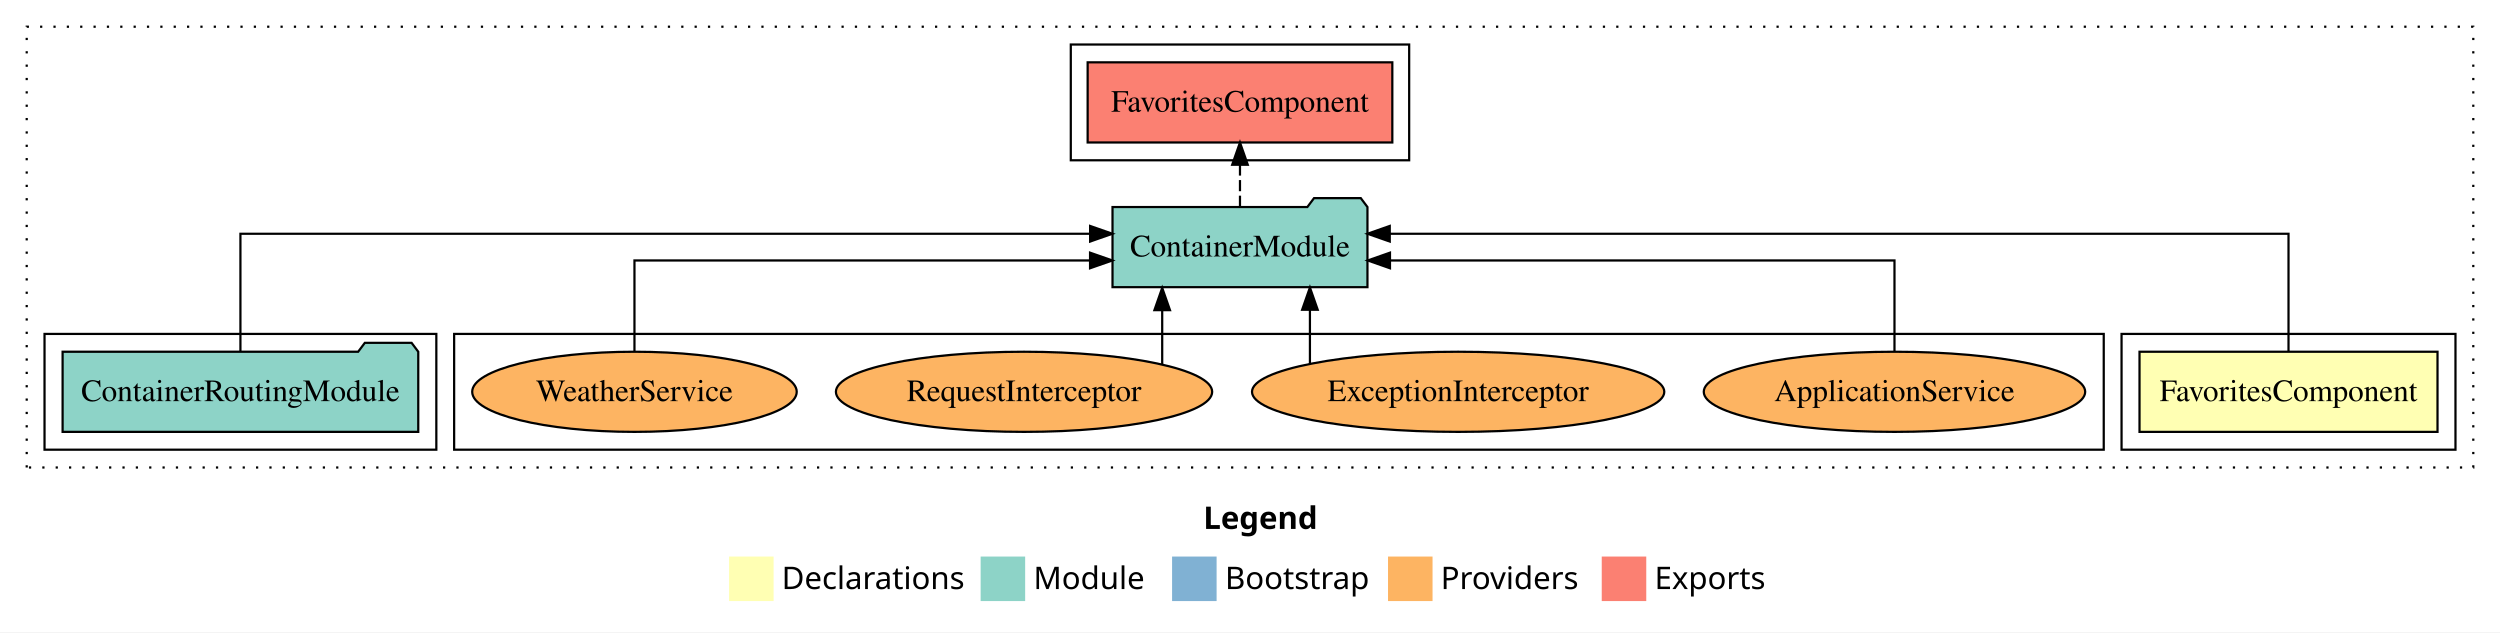
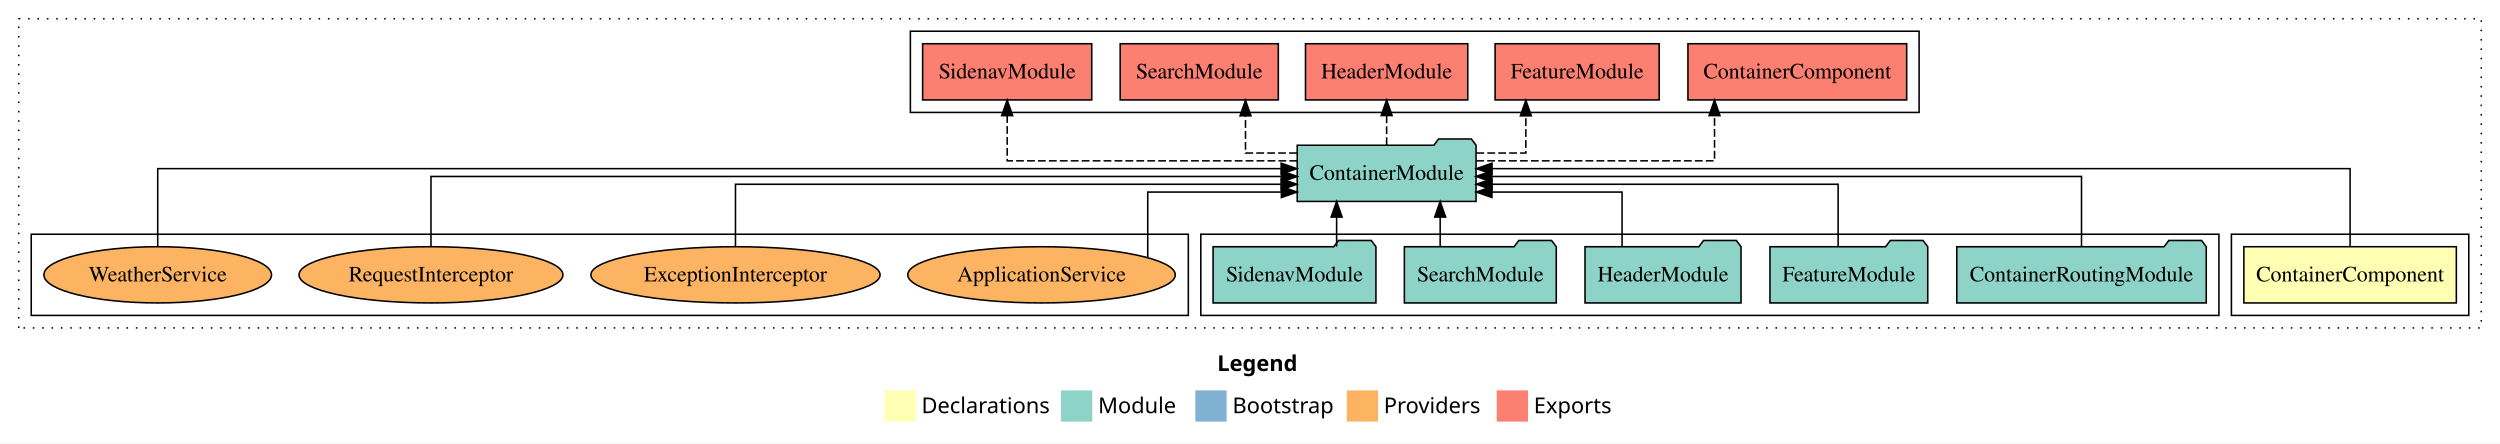
- <svg xmlns="http://www.w3.org/2000/svg" width="1123pt" height="284pt" viewBox="0.00 0.00 1123.00 284.00">
+ <svg xmlns="http://www.w3.org/2000/svg" width="1601pt" height="284pt" viewBox="0.00 0.00 1601.00 284.00">
  <g id="graph0" class="graph" transform="scale(1 1) rotate(0) translate(4 280)">
-     <polygon fill="white" stroke="transparent" points="-4,4 -4,-280 1119,-280 1119,4 -4,4" />
-     <text text-anchor="start" x="536.51" y="-42.4" font-family="sans-serif" font-weight="bold" font-size="14.00">Legend</text>
-     <polygon fill="#ffffb3" stroke="transparent" points="323.5,-10 323.5,-30 343.5,-30 343.5,-10 323.5,-10" />
-     <text text-anchor="start" x="347.13" y="-15.4" font-family="sans-serif" font-size="14.00">  Declarations</text>
-     <polygon fill="#8dd3c7" stroke="transparent" points="436.5,-10 436.5,-30 456.5,-30 456.5,-10 436.5,-10" />
-     <text text-anchor="start" x="460.23" y="-15.4" font-family="sans-serif" font-size="14.00">  Module</text>
-     <polygon fill="#80b1d3" stroke="transparent" points="522.5,-10 522.5,-30 542.5,-30 542.5,-10 522.5,-10" />
-     <text text-anchor="start" x="546.28" y="-15.4" font-family="sans-serif" font-size="14.00">  Bootstrap</text>
-     <polygon fill="#fdb462" stroke="transparent" points="619.5,-10 619.5,-30 639.5,-30 639.5,-10 619.5,-10" />
-     <text text-anchor="start" x="643.17" y="-15.4" font-family="sans-serif" font-size="14.00">  Providers</text>
-     <polygon fill="#fb8072" stroke="transparent" points="715.5,-10 715.5,-30 735.5,-30 735.5,-10 715.5,-10" />
-     <text text-anchor="start" x="739.23" y="-15.4" font-family="sans-serif" font-size="14.00">  Exports</text>
+     <polygon fill="white" stroke="transparent" points="-4,4 -4,-280 1597,-280 1597,4 -4,4" />
+     <text text-anchor="start" x="775.51" y="-42.4" font-family="sans-serif" font-weight="bold" font-size="14.00">Legend</text>
+     <polygon fill="#ffffb3" stroke="transparent" points="562.5,-10 562.5,-30 582.5,-30 582.5,-10 562.5,-10" />
+     <text text-anchor="start" x="586.13" y="-15.4" font-family="sans-serif" font-size="14.00">  Declarations</text>
+     <polygon fill="#8dd3c7" stroke="transparent" points="675.5,-10 675.5,-30 695.5,-30 695.5,-10 675.5,-10" />
+     <text text-anchor="start" x="699.23" y="-15.4" font-family="sans-serif" font-size="14.00">  Module</text>
+     <polygon fill="#80b1d3" stroke="transparent" points="761.5,-10 761.5,-30 781.5,-30 781.5,-10 761.5,-10" />
+     <text text-anchor="start" x="785.28" y="-15.4" font-family="sans-serif" font-size="14.00">  Bootstrap</text>
+     <polygon fill="#fdb462" stroke="transparent" points="858.5,-10 858.5,-30 878.5,-30 878.5,-10 858.5,-10" />
+     <text text-anchor="start" x="882.17" y="-15.4" font-family="sans-serif" font-size="14.00">  Providers</text>
+     <polygon fill="#fb8072" stroke="transparent" points="954.5,-10 954.5,-30 974.5,-30 974.5,-10 954.5,-10" />
+     <text text-anchor="start" x="978.23" y="-15.4" font-family="sans-serif" font-size="14.00">  Exports</text>
    <g id="clust1" class="cluster">
-       <polygon fill="none" stroke="black" stroke-dasharray="1,5" points="8,-70 8,-268 1107,-268 1107,-70 8,-70" />
+       <polygon fill="none" stroke="black" stroke-dasharray="1,5" points="8,-70 8,-268 1585,-268 1585,-70 8,-70" />
    </g>
    <g id="clust2" class="cluster">
-       <polygon fill="none" stroke="black" points="949,-78 949,-130 1099,-130 1099,-78 949,-78" />
+       <polygon fill="none" stroke="black" points="1425,-78 1425,-130 1577,-130 1577,-78 1425,-78" />
+     </g>
+     <g id="clust4" class="cluster">
+       <polygon fill="none" stroke="black" points="765,-78 765,-130 1417,-130 1417,-78 765,-78" />
+     </g>
+     <g id="clust5" class="cluster">
+       <polygon fill="none" stroke="black" points="579,-208 579,-260 1225,-260 1225,-208 579,-208" />
    </g>
    <g id="clust7" class="cluster">
-       <polygon fill="none" stroke="black" points="200,-78 200,-130 941,-130 941,-78 200,-78" />
-     </g>
-     <g id="clust5" class="cluster">
-       <polygon fill="none" stroke="black" points="477,-208 477,-260 629,-260 629,-208 477,-208" />
-     </g>
-     <g id="clust4" class="cluster">
-       <polygon fill="none" stroke="black" points="16,-78 16,-130 192,-130 192,-78 16,-78" />
+       <polygon fill="none" stroke="black" points="16,-78 16,-130 757,-130 757,-78 16,-78" />
    </g>
    <g id="node1" class="node">
-       <polygon fill="#ffffb3" stroke="black" points="1090.93,-122 957.07,-122 957.07,-86 1090.93,-86 1090.93,-122" />
-       <text text-anchor="middle" x="1024" y="-99.8" font-family="Times,serif" font-size="14.00">FavoritesComponent</text>
+       <polygon fill="#ffffb3" stroke="black" points="1569.04,-122 1432.96,-122 1432.96,-86 1569.04,-86 1569.04,-122" />
+       <text text-anchor="middle" x="1501" y="-99.8" font-family="Times,serif" font-size="14.00">ContainerComponent</text>
    </g>
    <g id="node2" class="node">
-       <polygon fill="#8dd3c7" stroke="black" points="610.26,-187 607.26,-191 586.26,-191 583.26,-187 495.74,-187 495.74,-151 610.26,-151 610.26,-187" />
-       <text text-anchor="middle" x="553" y="-164.8" font-family="Times,serif" font-size="14.00">ContainerModule</text>
+       <polygon fill="#8dd3c7" stroke="black" points="941.26,-187 938.26,-191 917.26,-191 914.26,-187 826.74,-187 826.74,-151 941.26,-151 941.26,-187" />
+       <text text-anchor="middle" x="884" y="-164.8" font-family="Times,serif" font-size="14.00">ContainerModule</text>
    </g>
    <g id="edge1" class="edge">
-       <path fill="none" stroke="black" d="M1024,-122.28C1024,-143.32 1024,-175 1024,-175 1024,-175 620.28,-175 620.28,-175" />
-       <polygon fill="black" stroke="black" points="620.28,-171.5 610.28,-175 620.28,-178.5 620.28,-171.5" />
+       <path fill="none" stroke="black" d="M1501,-122.22C1501,-142.37 1501,-172 1501,-172 1501,-172 951.49,-172 951.49,-172" />
+       <polygon fill="black" stroke="black" points="951.49,-168.5 941.49,-172 951.49,-175.5 951.49,-168.5" />
+     </g>
+     <g id="node8" class="node">
+       <polygon fill="#fb8072" stroke="black" points="1217.04,-252 1076.96,-252 1076.96,-216 1217.04,-216 1217.04,-252" />
+       <text text-anchor="middle" x="1147" y="-229.8" font-family="Times,serif" font-size="14.00">ContainerComponent </text>
+     </g>
+     <g id="edge7" class="edge">
+       <path fill="none" stroke="black" stroke-dasharray="5,2" d="M941.38,-177C1003.55,-177 1093.98,-177 1093.98,-177 1093.98,-177 1093.98,-205.96 1093.98,-205.96" />
+       <polygon fill="black" stroke="black" points="1090.48,-205.96 1093.98,-215.96 1097.48,-205.96 1090.48,-205.96" />
+     </g>
+     <g id="node9" class="node">
+       <polygon fill="#fb8072" stroke="black" points="1058.53,-252 953.47,-252 953.47,-216 1058.53,-216 1058.53,-252" />
+       <text text-anchor="middle" x="1006" y="-229.8" font-family="Times,serif" font-size="14.00">FeatureModule </text>
+     </g>
+     <g id="edge8" class="edge">
+       <path fill="none" stroke="black" stroke-dasharray="5,2" d="M941.47,-182C958.72,-182 973.15,-182 973.15,-182 973.15,-182 973.15,-205.81 973.15,-205.81" />
+       <polygon fill="black" stroke="black" points="969.65,-205.81 973.15,-215.81 976.65,-205.81 969.65,-205.81" />
+     </g>
+     <g id="node10" class="node">
+       <polygon fill="#fb8072" stroke="black" points="935.96,-252 832.04,-252 832.04,-216 935.96,-216 935.96,-252" />
+       <text text-anchor="middle" x="884" y="-229.8" font-family="Times,serif" font-size="14.00">HeaderModule </text>
+     </g>
+     <g id="edge9" class="edge">
+       <path fill="none" stroke="black" stroke-dasharray="5,2" d="M884,-187.11C884,-187.11 884,-205.99 884,-205.99" />
+       <polygon fill="black" stroke="black" points="880.5,-205.99 884,-215.99 887.5,-205.99 880.5,-205.99" />
+     </g>
+     <g id="node11" class="node">
+       <polygon fill="#fb8072" stroke="black" points="814.64,-252 713.36,-252 713.36,-216 814.64,-216 814.64,-252" />
+       <text text-anchor="middle" x="764" y="-229.8" font-family="Times,serif" font-size="14.00">SearchModule </text>
+     </g>
+     <g id="edge10" class="edge">
+       <path fill="none" stroke="black" stroke-dasharray="5,2" d="M826.51,-182C808.68,-182 793.62,-182 793.62,-182 793.62,-182 793.62,-205.81 793.62,-205.81" />
+       <polygon fill="black" stroke="black" points="790.12,-205.81 793.62,-215.81 797.12,-205.81 790.12,-205.81" />
+     </g>
+     <g id="node12" class="node">
+       <polygon fill="#fb8072" stroke="black" points="695.15,-252 586.85,-252 586.85,-216 695.15,-216 695.15,-252" />
+       <text text-anchor="middle" x="641" y="-229.8" font-family="Times,serif" font-size="14.00">SidenavModule </text>
+     </g>
+     <g id="edge11" class="edge">
+       <path fill="none" stroke="black" stroke-dasharray="5,2" d="M826.72,-177C754.88,-177 641,-177 641,-177 641,-177 641,-205.96 641,-205.96" />
+       <polygon fill="black" stroke="black" points="637.5,-205.96 641,-215.96 644.5,-205.96 637.5,-205.96" />
+     </g>
+     <g id="node3" class="node">
+       <polygon fill="#8dd3c7" stroke="black" points="1408.88,-122 1405.88,-126 1384.88,-126 1381.88,-122 1249.12,-122 1249.12,-86 1408.88,-86 1408.88,-122" />
+       <text text-anchor="middle" x="1329" y="-99.8" font-family="Times,serif" font-size="14.00">ContainerRoutingModule</text>
+     </g>
+     <g id="edge2" class="edge">
+       <path fill="none" stroke="black" d="M1329,-122.22C1329,-140.83 1329,-167 1329,-167 1329,-167 951.26,-167 951.26,-167" />
+       <polygon fill="black" stroke="black" points="951.26,-163.5 941.26,-167 951.26,-170.5 951.26,-163.5" />
    </g>
    <g id="node4" class="node">
-       <polygon fill="#fb8072" stroke="black" points="621.43,-252 484.57,-252 484.57,-216 621.43,-216 621.43,-252" />
-       <text text-anchor="middle" x="553" y="-229.8" font-family="Times,serif" font-size="14.00">FavoritesComponent </text>
+       <polygon fill="#8dd3c7" stroke="black" points="1230.53,-122 1227.53,-126 1206.53,-126 1203.53,-122 1129.47,-122 1129.47,-86 1230.53,-86 1230.53,-122" />
+       <text text-anchor="middle" x="1180" y="-99.8" font-family="Times,serif" font-size="14.00">FeatureModule</text>
    </g>
    <g id="edge3" class="edge">
-       <path fill="none" stroke="black" stroke-dasharray="5,2" d="M553,-187.11C553,-187.11 553,-205.99 553,-205.99" />
-       <polygon fill="black" stroke="black" points="549.5,-205.99 553,-215.99 556.5,-205.99 549.5,-205.99" />
-     </g>
-     <g id="node3" class="node">
-       <polygon fill="#8dd3c7" stroke="black" points="183.88,-122 180.88,-126 159.88,-126 156.88,-122 24.12,-122 24.12,-86 183.88,-86 183.88,-122" />
-       <text text-anchor="middle" x="104" y="-99.8" font-family="Times,serif" font-size="14.00">ContainerRoutingModule</text>
-     </g>
-     <g id="edge2" class="edge">
-       <path fill="none" stroke="black" d="M104,-122.28C104,-143.32 104,-175 104,-175 104,-175 485.68,-175 485.68,-175" />
-       <polygon fill="black" stroke="black" points="485.68,-178.5 495.68,-175 485.68,-171.5 485.68,-178.5" />
+       <path fill="none" stroke="black" d="M1173.13,-122.03C1173.13,-139.06 1173.13,-162 1173.13,-162 1173.13,-162 951.47,-162 951.47,-162" />
+       <polygon fill="black" stroke="black" points="951.47,-158.5 941.47,-162 951.47,-165.5 951.47,-158.5" />
    </g>
    <g id="node5" class="node">
-       <ellipse fill="#fdb462" stroke="black" cx="847" cy="-104" rx="85.67" ry="18" />
-       <text text-anchor="middle" x="847" y="-99.8" font-family="Times,serif" font-size="14.00">ApplicationService</text>
+       <polygon fill="#8dd3c7" stroke="black" points="1110.96,-122 1107.96,-126 1086.96,-126 1083.96,-122 1011.04,-122 1011.04,-86 1110.96,-86 1110.96,-122" />
+       <text text-anchor="middle" x="1061" y="-99.8" font-family="Times,serif" font-size="14.00">HeaderModule</text>
    </g>
    <g id="edge4" class="edge">
-       <path fill="none" stroke="black" d="M847,-122.02C847,-139.37 847,-163 847,-163 847,-163 620.38,-163 620.38,-163" />
-       <polygon fill="black" stroke="black" points="620.38,-159.5 610.38,-163 620.38,-166.5 620.38,-159.5" />
+       <path fill="none" stroke="black" d="M1034.77,-122.24C1034.77,-137.57 1034.77,-157 1034.77,-157 1034.77,-157 951.43,-157 951.43,-157" />
+       <polygon fill="black" stroke="black" points="951.43,-153.5 941.43,-157 951.43,-160.5 951.43,-153.5" />
    </g>
    <g id="node6" class="node">
-       <ellipse fill="#fdb462" stroke="black" cx="651" cy="-104" rx="92.6" ry="18" />
-       <text text-anchor="middle" x="651" y="-99.8" font-family="Times,serif" font-size="14.00">ExceptionInterceptor</text>
+       <polygon fill="#8dd3c7" stroke="black" points="992.64,-122 989.64,-126 968.64,-126 965.64,-122 895.36,-122 895.36,-86 992.64,-86 992.64,-122" />
+       <text text-anchor="middle" x="944" y="-99.8" font-family="Times,serif" font-size="14.00">SearchModule</text>
    </g>
    <g id="edge5" class="edge">
-       <path fill="none" stroke="black" d="M584.42,-116.53C584.42,-116.53 584.42,-140.85 584.42,-140.85" />
-       <polygon fill="black" stroke="black" points="580.92,-140.85 584.42,-150.85 587.92,-140.85 580.92,-140.85" />
+       <path fill="none" stroke="black" d="M918.28,-122.11C918.28,-122.11 918.28,-140.99 918.28,-140.99" />
+       <polygon fill="black" stroke="black" points="914.78,-140.99 918.28,-150.99 921.78,-140.99 914.78,-140.99" />
    </g>
    <g id="node7" class="node">
-       <ellipse fill="#fdb462" stroke="black" cx="456" cy="-104" rx="84.51" ry="18" />
-       <text text-anchor="middle" x="456" y="-99.8" font-family="Times,serif" font-size="14.00">RequestInterceptor</text>
+       <polygon fill="#8dd3c7" stroke="black" points="877.15,-122 874.15,-126 853.15,-126 850.15,-122 772.85,-122 772.85,-86 877.15,-86 877.15,-122" />
+       <text text-anchor="middle" x="825" y="-99.8" font-family="Times,serif" font-size="14.00">SidenavModule</text>
    </g>
    <g id="edge6" class="edge">
-       <path fill="none" stroke="black" d="M518.06,-116.23C518.06,-116.23 518.06,-140.68 518.06,-140.68" />
-       <polygon fill="black" stroke="black" points="514.56,-140.68 518.06,-150.68 521.56,-140.68 514.56,-140.68" />
+       <path fill="none" stroke="black" d="M851.97,-122.11C851.97,-122.11 851.97,-140.99 851.97,-140.99" />
+       <polygon fill="black" stroke="black" points="848.47,-140.99 851.97,-150.99 855.47,-140.99 848.47,-140.99" />
    </g>
-     <g id="node8" class="node">
-       <ellipse fill="#fdb462" stroke="black" cx="281" cy="-104" rx="72.89" ry="18" />
-       <text text-anchor="middle" x="281" y="-99.8" font-family="Times,serif" font-size="14.00">WeatherService</text>
+     <g id="node13" class="node">
+       <ellipse fill="#fdb462" stroke="black" cx="663" cy="-104" rx="85.67" ry="18" />
+       <text text-anchor="middle" x="663" y="-99.8" font-family="Times,serif" font-size="14.00">ApplicationService</text>
    </g>
-     <g id="edge7" class="edge">
-       <path fill="none" stroke="black" d="M281,-122.02C281,-139.37 281,-163 281,-163 281,-163 485.65,-163 485.65,-163" />
-       <polygon fill="black" stroke="black" points="485.65,-166.5 495.65,-163 485.65,-159.5 485.65,-166.5" />
+     <g id="edge12" class="edge">
+       <path fill="none" stroke="black" d="M731.01,-114.98C731.01,-130.51 731.01,-157 731.01,-157 731.01,-157 816.6,-157 816.6,-157" />
+       <polygon fill="black" stroke="black" points="816.6,-160.5 826.6,-157 816.6,-153.5 816.6,-160.5" />
+     </g>
+     <g id="node14" class="node">
+       <ellipse fill="#fdb462" stroke="black" cx="467" cy="-104" rx="92.6" ry="18" />
+       <text text-anchor="middle" x="467" y="-99.8" font-family="Times,serif" font-size="14.00">ExceptionInterceptor</text>
+     </g>
+     <g id="edge13" class="edge">
+       <path fill="none" stroke="black" d="M467,-122.03C467,-139.06 467,-162 467,-162 467,-162 816.46,-162 816.46,-162" />
+       <polygon fill="black" stroke="black" points="816.46,-165.5 826.46,-162 816.46,-158.5 816.46,-165.5" />
+     </g>
+     <g id="node15" class="node">
+       <ellipse fill="#fdb462" stroke="black" cx="272" cy="-104" rx="84.51" ry="18" />
+       <text text-anchor="middle" x="272" y="-99.8" font-family="Times,serif" font-size="14.00">RequestInterceptor</text>
+     </g>
+     <g id="edge14" class="edge">
+       <path fill="none" stroke="black" d="M272,-122.22C272,-140.83 272,-167 272,-167 272,-167 816.7,-167 816.7,-167" />
+       <polygon fill="black" stroke="black" points="816.7,-170.5 826.7,-167 816.7,-163.5 816.7,-170.5" />
+     </g>
+     <g id="node16" class="node">
+       <ellipse fill="#fdb462" stroke="black" cx="97" cy="-104" rx="72.89" ry="18" />
+       <text text-anchor="middle" x="97" y="-99.8" font-family="Times,serif" font-size="14.00">WeatherService</text>
+     </g>
+     <g id="edge15" class="edge">
+       <path fill="none" stroke="black" d="M97,-122.22C97,-142.37 97,-172 97,-172 97,-172 816.45,-172 816.45,-172" />
+       <polygon fill="black" stroke="black" points="816.45,-175.5 826.45,-172 816.45,-168.5 816.45,-175.5" />
    </g>
  </g>
</svg>
